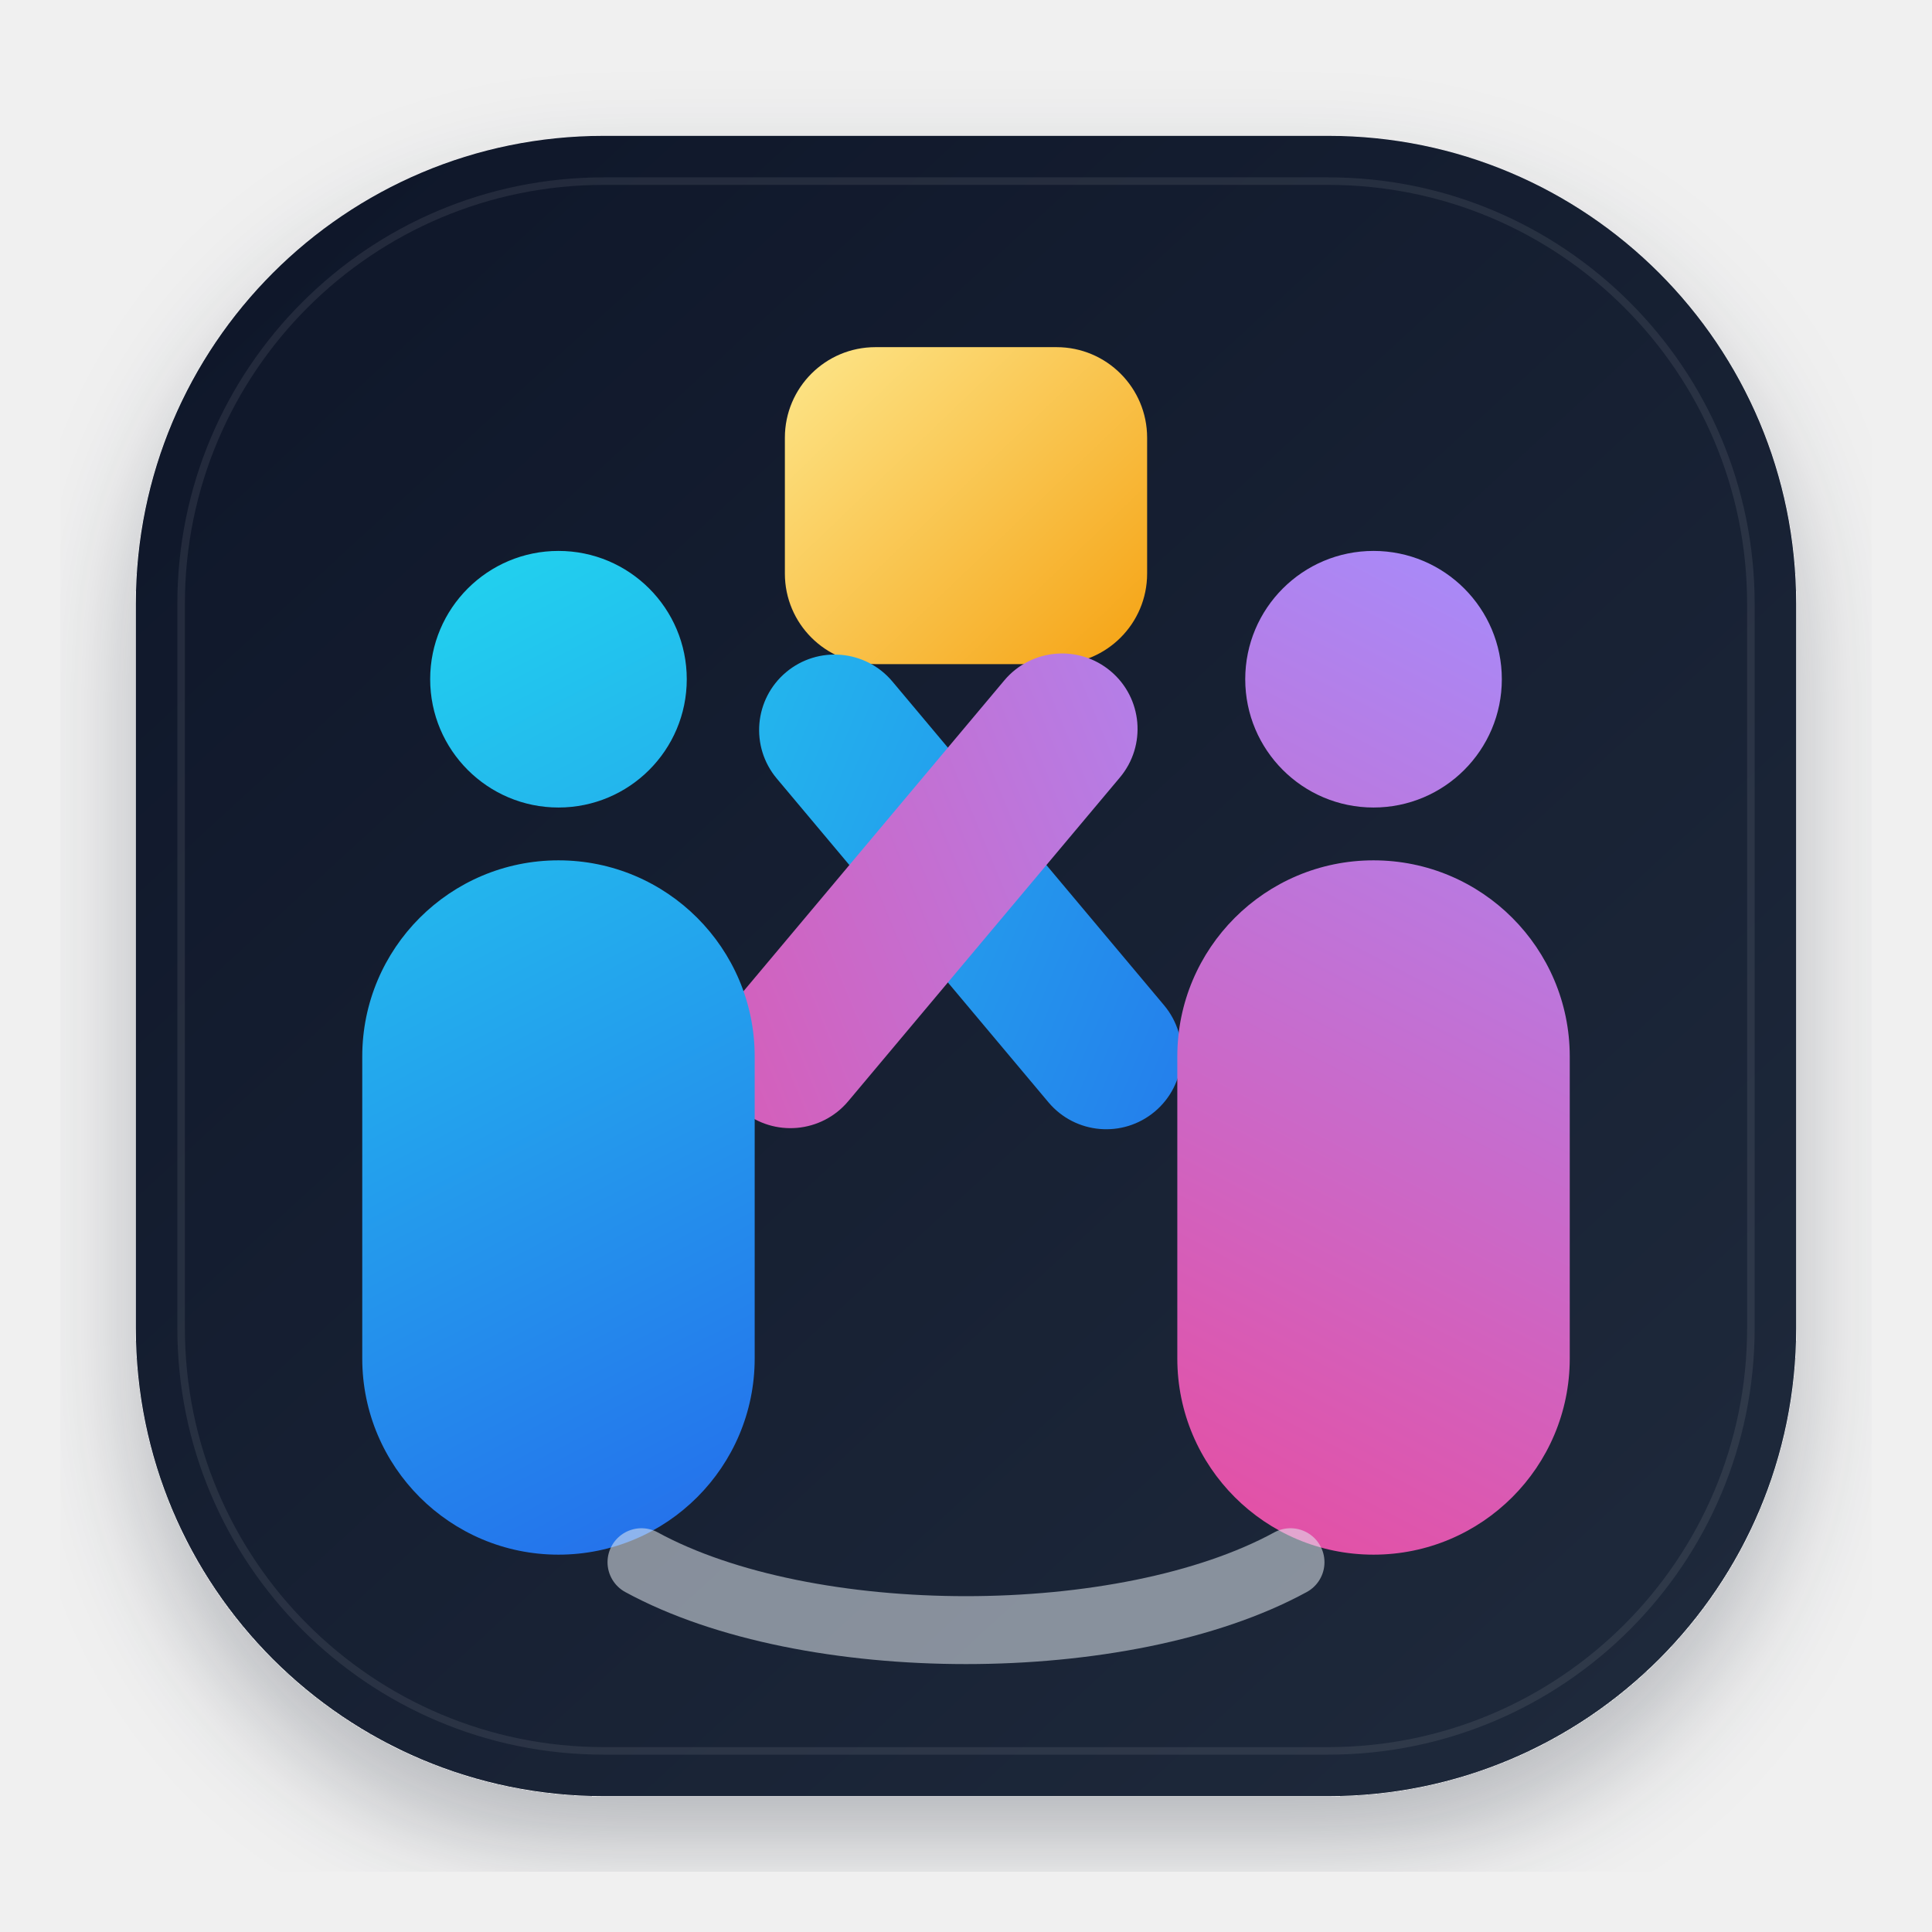
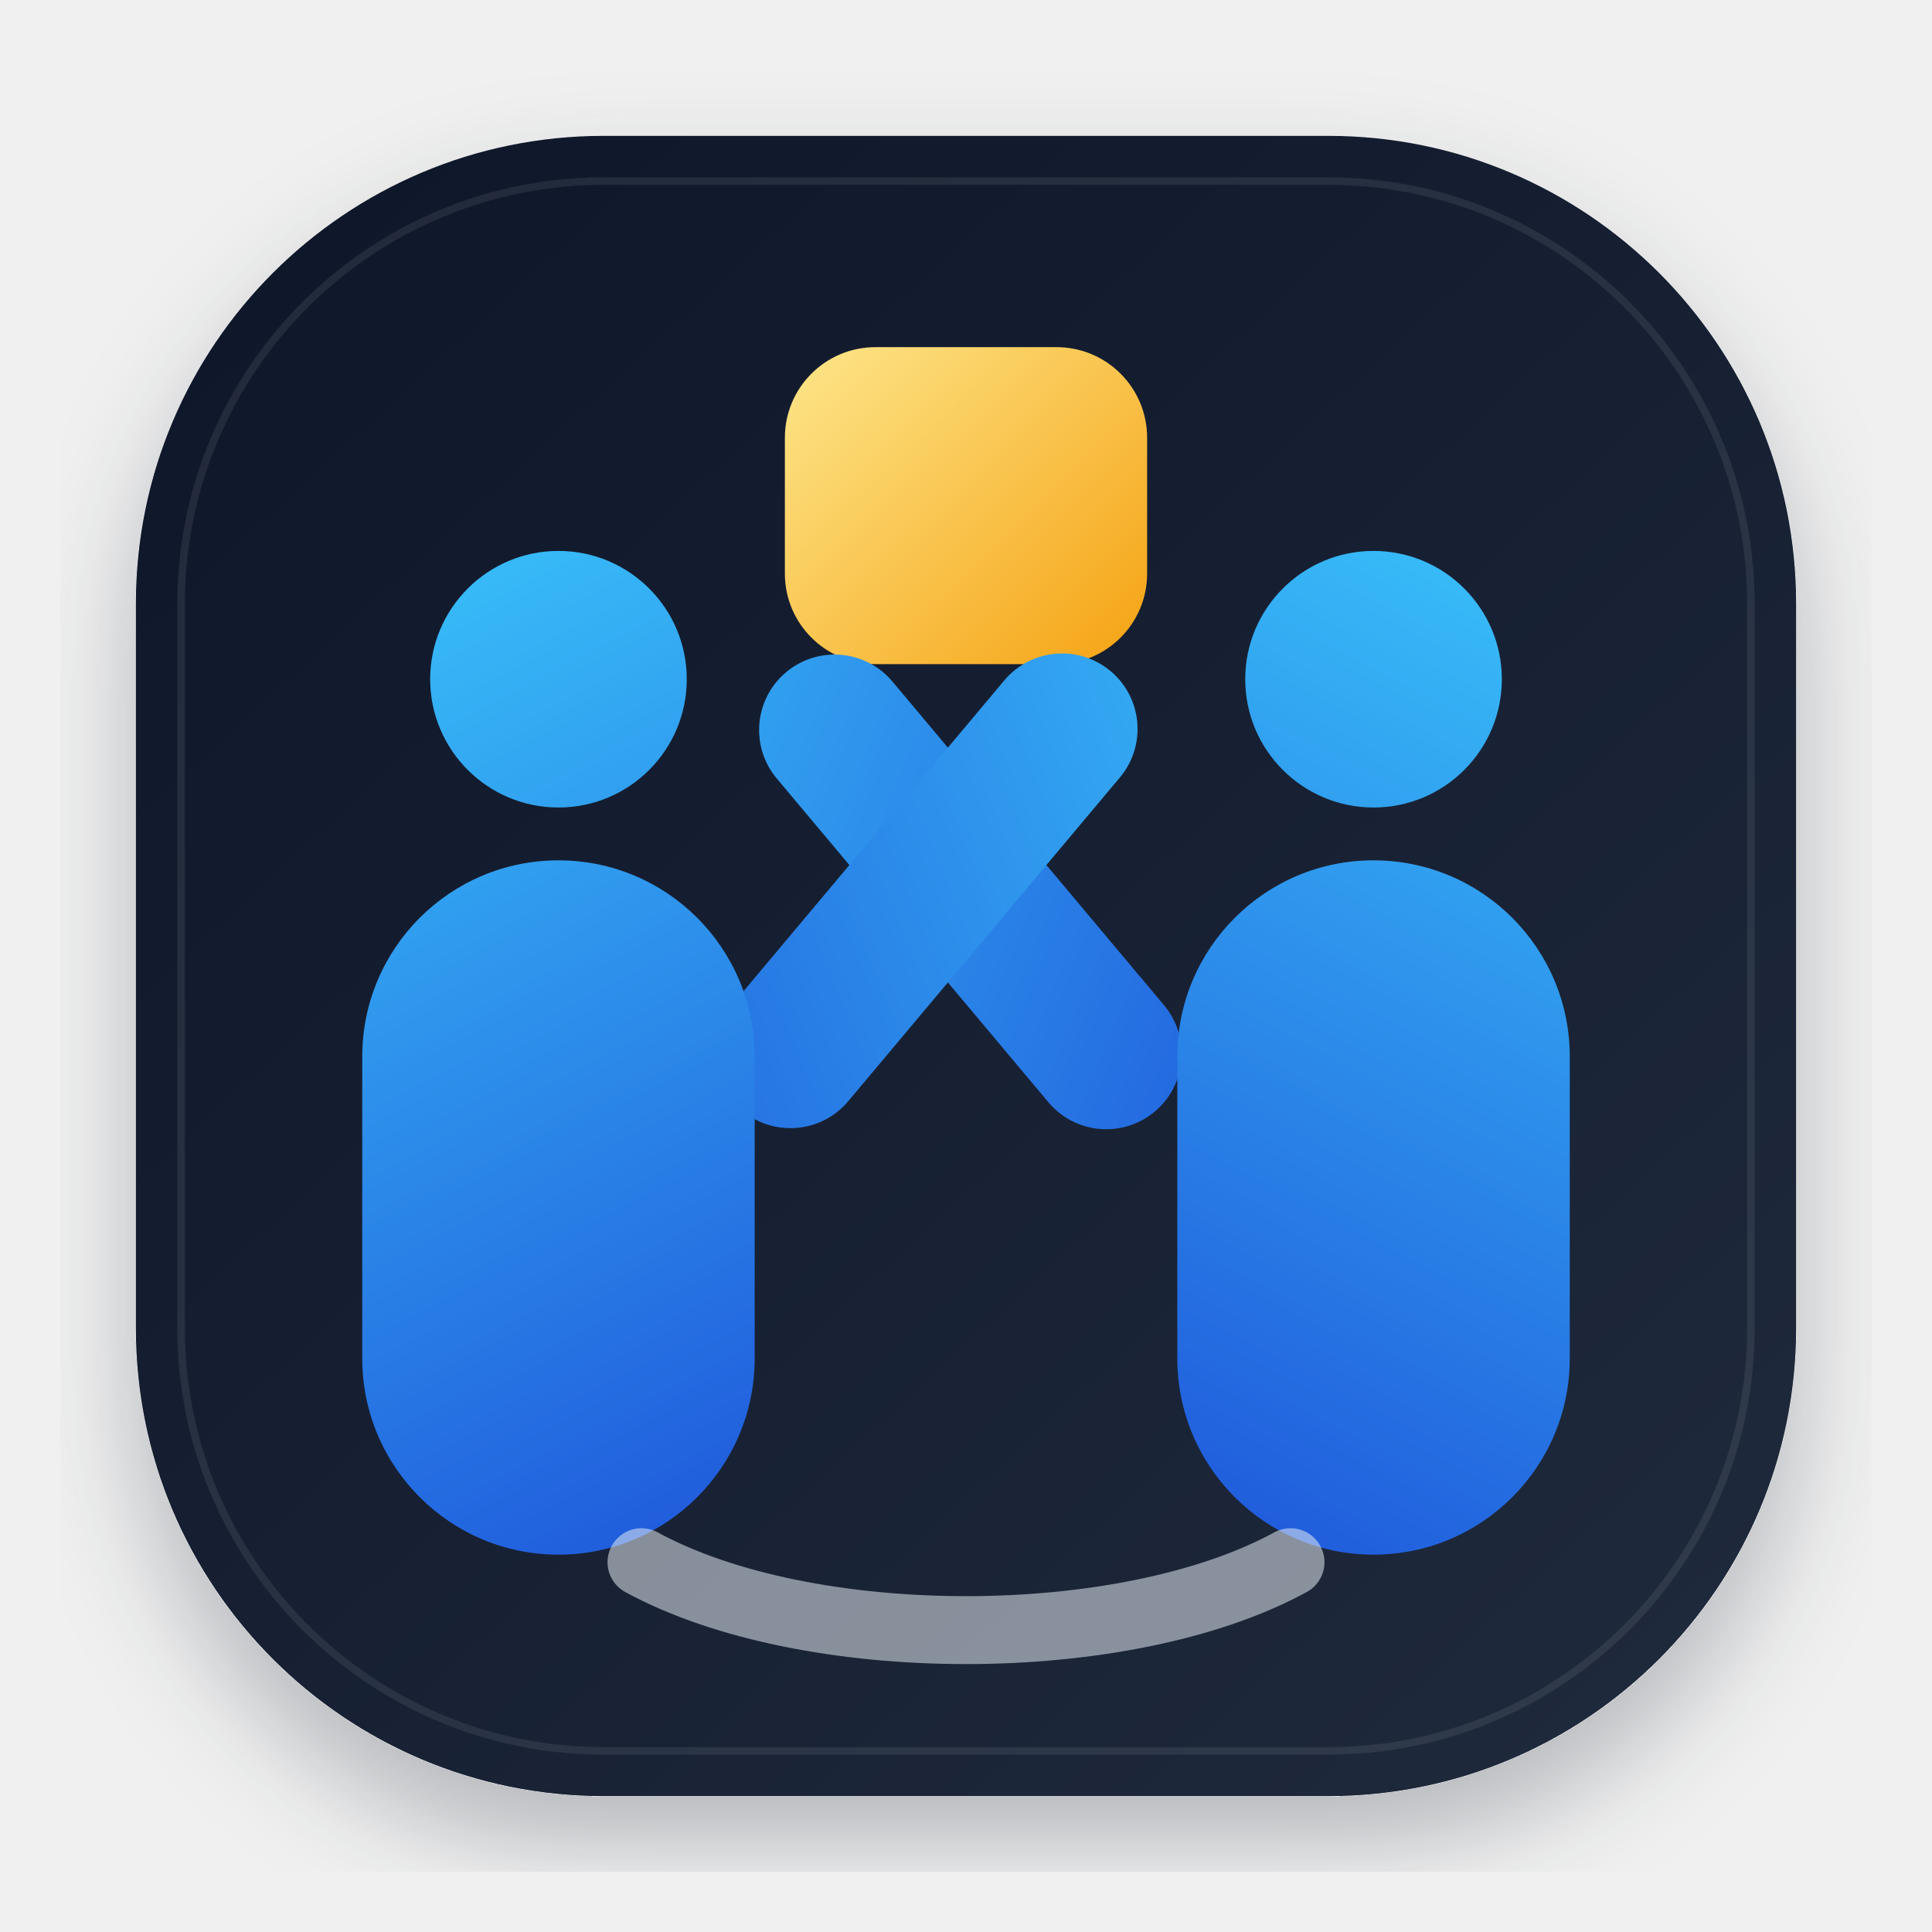
<svg xmlns="http://www.w3.org/2000/svg" viewBox="0 0 512 512" fill="none">
  <defs>
    <linearGradient id="surface" x1="76" y1="60" x2="436" y2="452" gradientUnits="userSpaceOnUse">
      <stop stop-color="#0F172A" />
      <stop offset="1" stop-color="#1E293B" />
    </linearGradient>
    <linearGradient id="leftGrad" x1="118" y1="146" x2="256" y2="410" gradientUnits="userSpaceOnUse">
-       <stop stop-color="#22D3EE" />
-       <stop offset="1" stop-color="#2563EB" />
+       <stop stop-color="#38BDF8" />
+       <stop offset="1" stop-color="#1D4ED8" />
    </linearGradient>
    <linearGradient id="rightGrad" x1="394" y1="146" x2="256" y2="410" gradientUnits="userSpaceOnUse">
-       <stop stop-color="#A78BFA" />
-       <stop offset="1" stop-color="#EC4899" />
+       <stop stop-color="#38BDF8" />
+       <stop offset="1" stop-color="#1D4ED8" />
    </linearGradient>
    <linearGradient id="brickGrad" x1="214" y1="88" x2="306" y2="184" gradientUnits="userSpaceOnUse">
      <stop stop-color="#FDE68A" />
      <stop offset="1" stop-color="#F59E0B" />
    </linearGradient>
    <filter id="shadow" x="16" y="16" width="480" height="480" filterUnits="userSpaceOnUse" color-interpolation-filters="sRGB">
      <feFlood flood-opacity="0" result="BackgroundImageFix" />
      <feColorMatrix in="SourceAlpha" type="matrix" values="0 0 0 0 0 0 0 0 0 0 0 0 0 0 0 0 0 0 127 0" result="hardAlpha" />
      <feOffset dy="14" />
      <feGaussianBlur stdDeviation="14" />
      <feComposite in2="hardAlpha" operator="out" />
      <feColorMatrix type="matrix" values="0 0 0 0 0.059 0 0 0 0 0.094 0 0 0 0 0.161 0 0 0 0.26 0" />
      <feBlend mode="normal" in2="BackgroundImageFix" result="effect1_dropShadow_1_1" />
      <feBlend mode="normal" in="SourceGraphic" in2="effect1_dropShadow_1_1" result="shape" />
    </filter>
  </defs>
  <g filter="url(#shadow)">
    <rect x="36" y="36" width="440" height="440" rx="124" fill="url(#surface)" />
    <rect x="48" y="48" width="416" height="416" rx="112" stroke="#FFFFFF" stroke-opacity="0.08" stroke-width="2" />
    <rect x="208" y="92" width="96" height="84" rx="24" fill="url(#brickGrad)" />
    <rect x="193" y="191" width="40" height="152" rx="20" transform="rotate(-40 193 191)" fill="url(#leftGrad)" />
    <rect x="279" y="165" width="40" height="152" rx="20" transform="rotate(40 279 165)" fill="url(#rightGrad)" />
    <circle cx="148" cy="180" r="34" fill="url(#leftGrad)" />
    <circle cx="364" cy="180" r="34" fill="url(#rightGrad)" />
    <rect x="96" y="228" width="104" height="184" rx="52" fill="url(#leftGrad)" />
    <rect x="312" y="228" width="104" height="184" rx="52" fill="url(#rightGrad)" />
    <path d="M170 414C214 438 298 438 342 414" stroke="#E2E8F0" stroke-opacity="0.55" stroke-width="18" stroke-linecap="round" />
  </g>
</svg>
